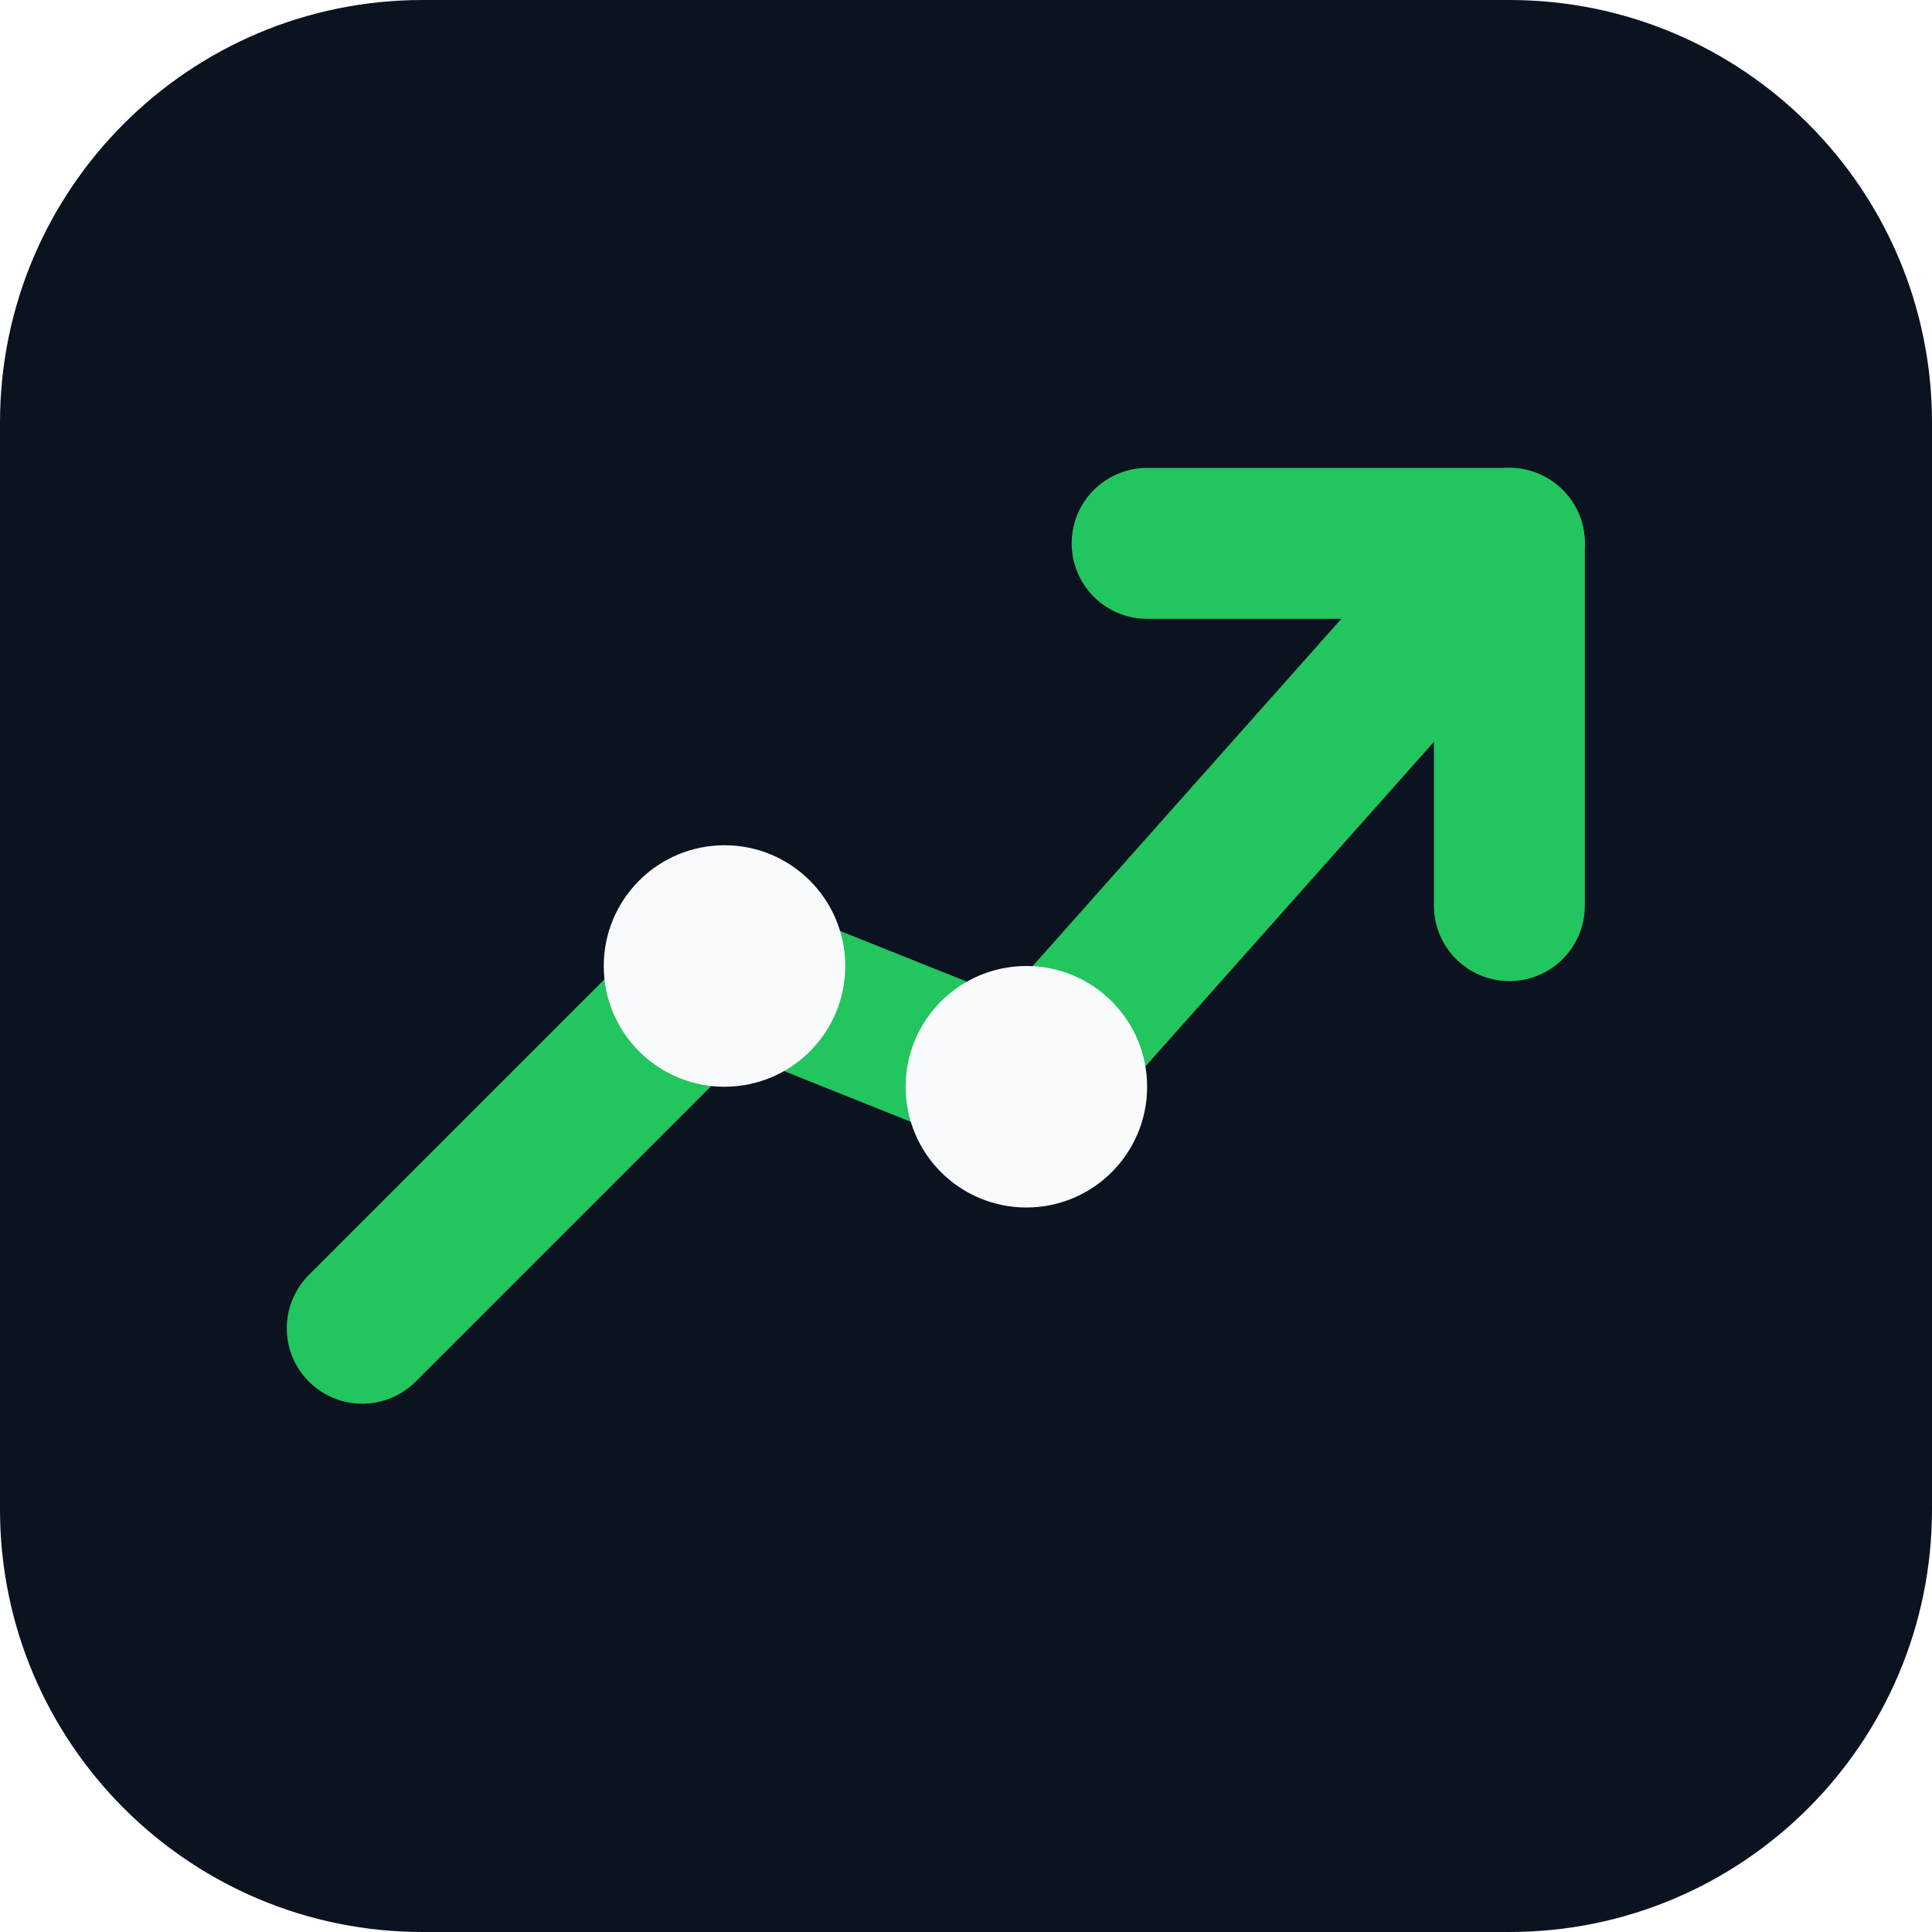
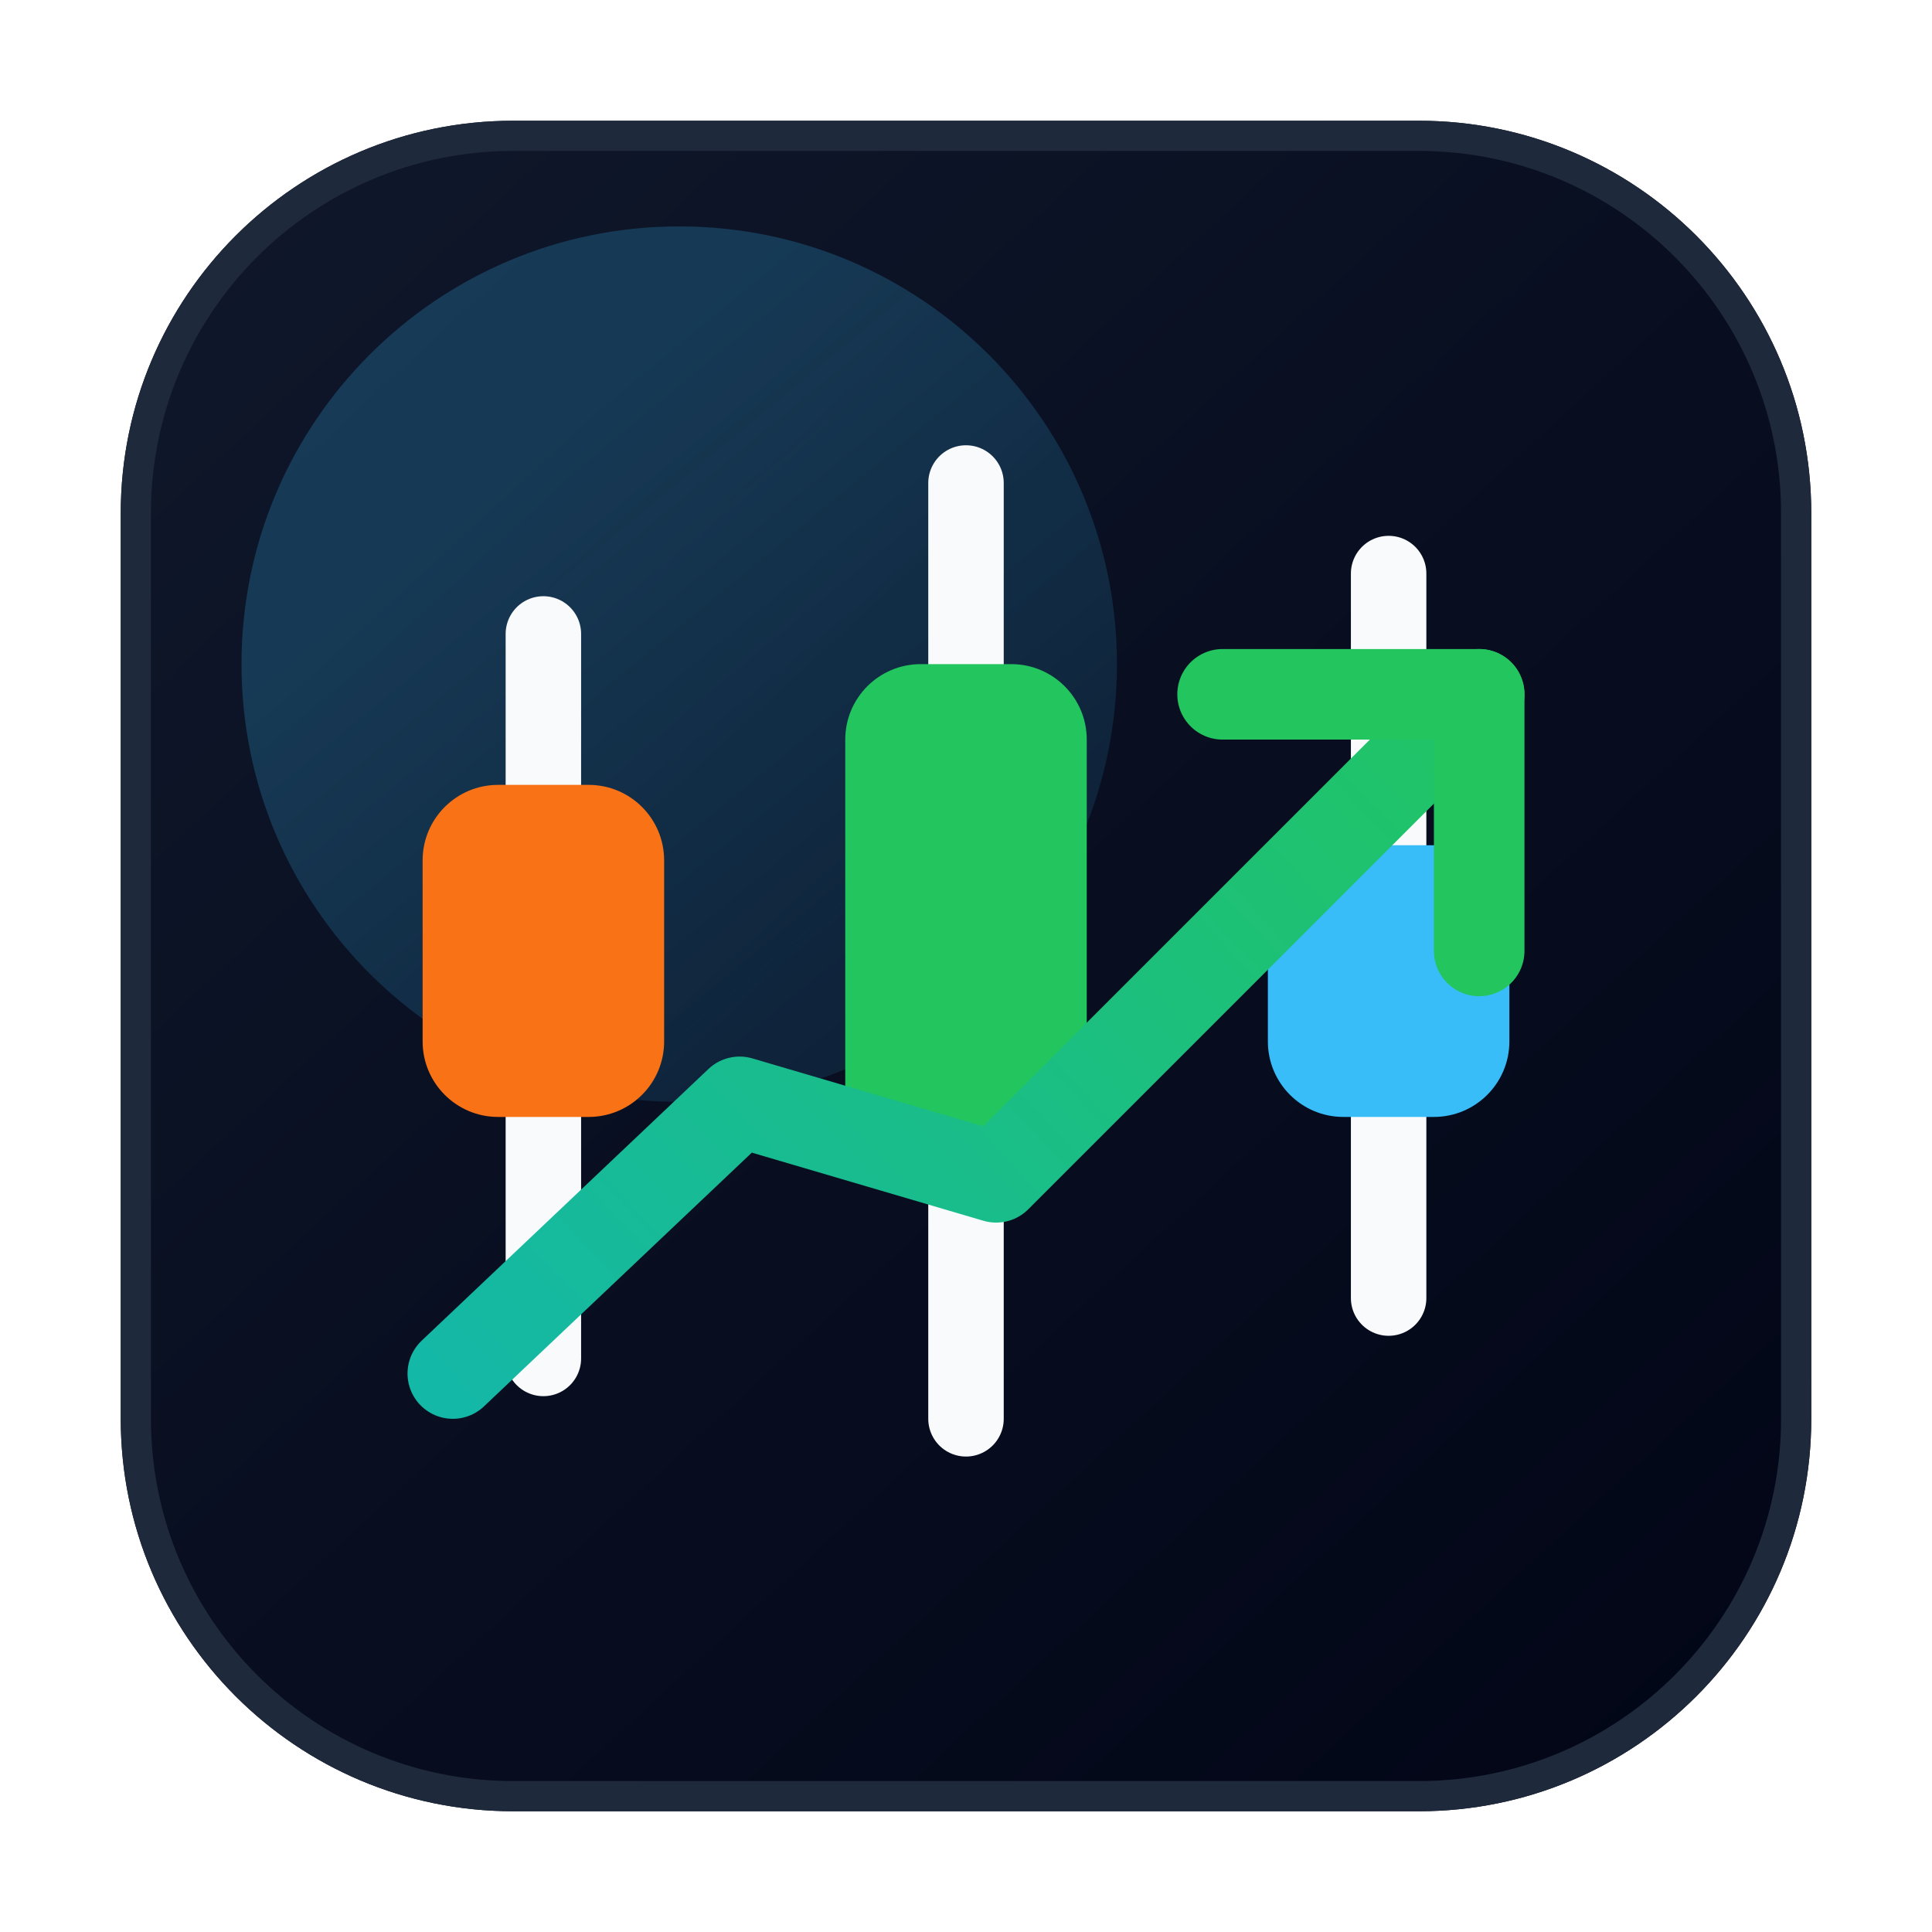
- <svg xmlns="http://www.w3.org/2000/svg" viewBox="0 0 64 64">
-   <rect width="64" height="64" rx="14" fill="#0b1220" />
-   <path d="M12 44 24 32 34 36 50 18" fill="none" stroke="#22c55e" stroke-width="5" stroke-linecap="round" stroke-linejoin="round" />
-   <path d="M50 18v12M50 18H38" fill="none" stroke="#22c55e" stroke-width="5" stroke-linecap="round" stroke-linejoin="round" />
-   <circle cx="24" cy="32" r="4" fill="#f8fafc" />
-   <circle cx="34" cy="36" r="4" fill="#f8fafc" />
+ <svg xmlns="http://www.w3.org/2000/svg" viewBox="0 0 256 256" role="img" aria-label="TriedingView logo">
+   <defs>
+     <linearGradient id="bg" x1="32" y1="24" x2="224" y2="232" gradientUnits="userSpaceOnUse">
+       <stop offset="0" stop-color="#0f172a" />
+       <stop offset="1" stop-color="#020617" />
+     </linearGradient>
+     <linearGradient id="up" x1="64" y1="188" x2="192" y2="68" gradientUnits="userSpaceOnUse">
+       <stop offset="0" stop-color="#14b8a6" />
+       <stop offset="1" stop-color="#22c55e" />
+     </linearGradient>
+     <linearGradient id="glow" x1="72" y1="60" x2="184" y2="196" gradientUnits="userSpaceOnUse">
+       <stop offset="0" stop-color="#38bdf8" stop-opacity="0.22" />
+       <stop offset="1" stop-color="#38bdf8" stop-opacity="0" />
+     </linearGradient>
+   </defs>
+   <rect x="16" y="16" width="224" height="224" rx="52" fill="url(#bg)" />
+   <rect x="18" y="18" width="220" height="220" rx="50" fill="none" stroke="#1e293b" stroke-width="4" />
+   <circle cx="90" cy="88" r="58" fill="url(#glow)" />
+   <line x1="72" y1="84" x2="72" y2="180" stroke="#f8fafc" stroke-width="10" stroke-linecap="round" />
+   <rect x="56" y="104" width="32" height="44" rx="10" fill="#f97316" />
+   <line x1="128" y1="64" x2="128" y2="188" stroke="#f8fafc" stroke-width="10" stroke-linecap="round" />
+   <rect x="112" y="88" width="32" height="68" rx="10" fill="#22c55e" />
+   <line x1="184" y1="76" x2="184" y2="172" stroke="#f8fafc" stroke-width="10" stroke-linecap="round" />
+   <rect x="168" y="112" width="32" height="36" rx="10" fill="#38bdf8" />
+   <path d="M60 182 98 146 132 156 196 92" fill="none" stroke="url(#up)" stroke-width="12" stroke-linecap="round" stroke-linejoin="round" />
+   <path d="M196 92v34M196 92h-34" fill="none" stroke="#22c55e" stroke-width="12" stroke-linecap="round" stroke-linejoin="round" />
</svg>
